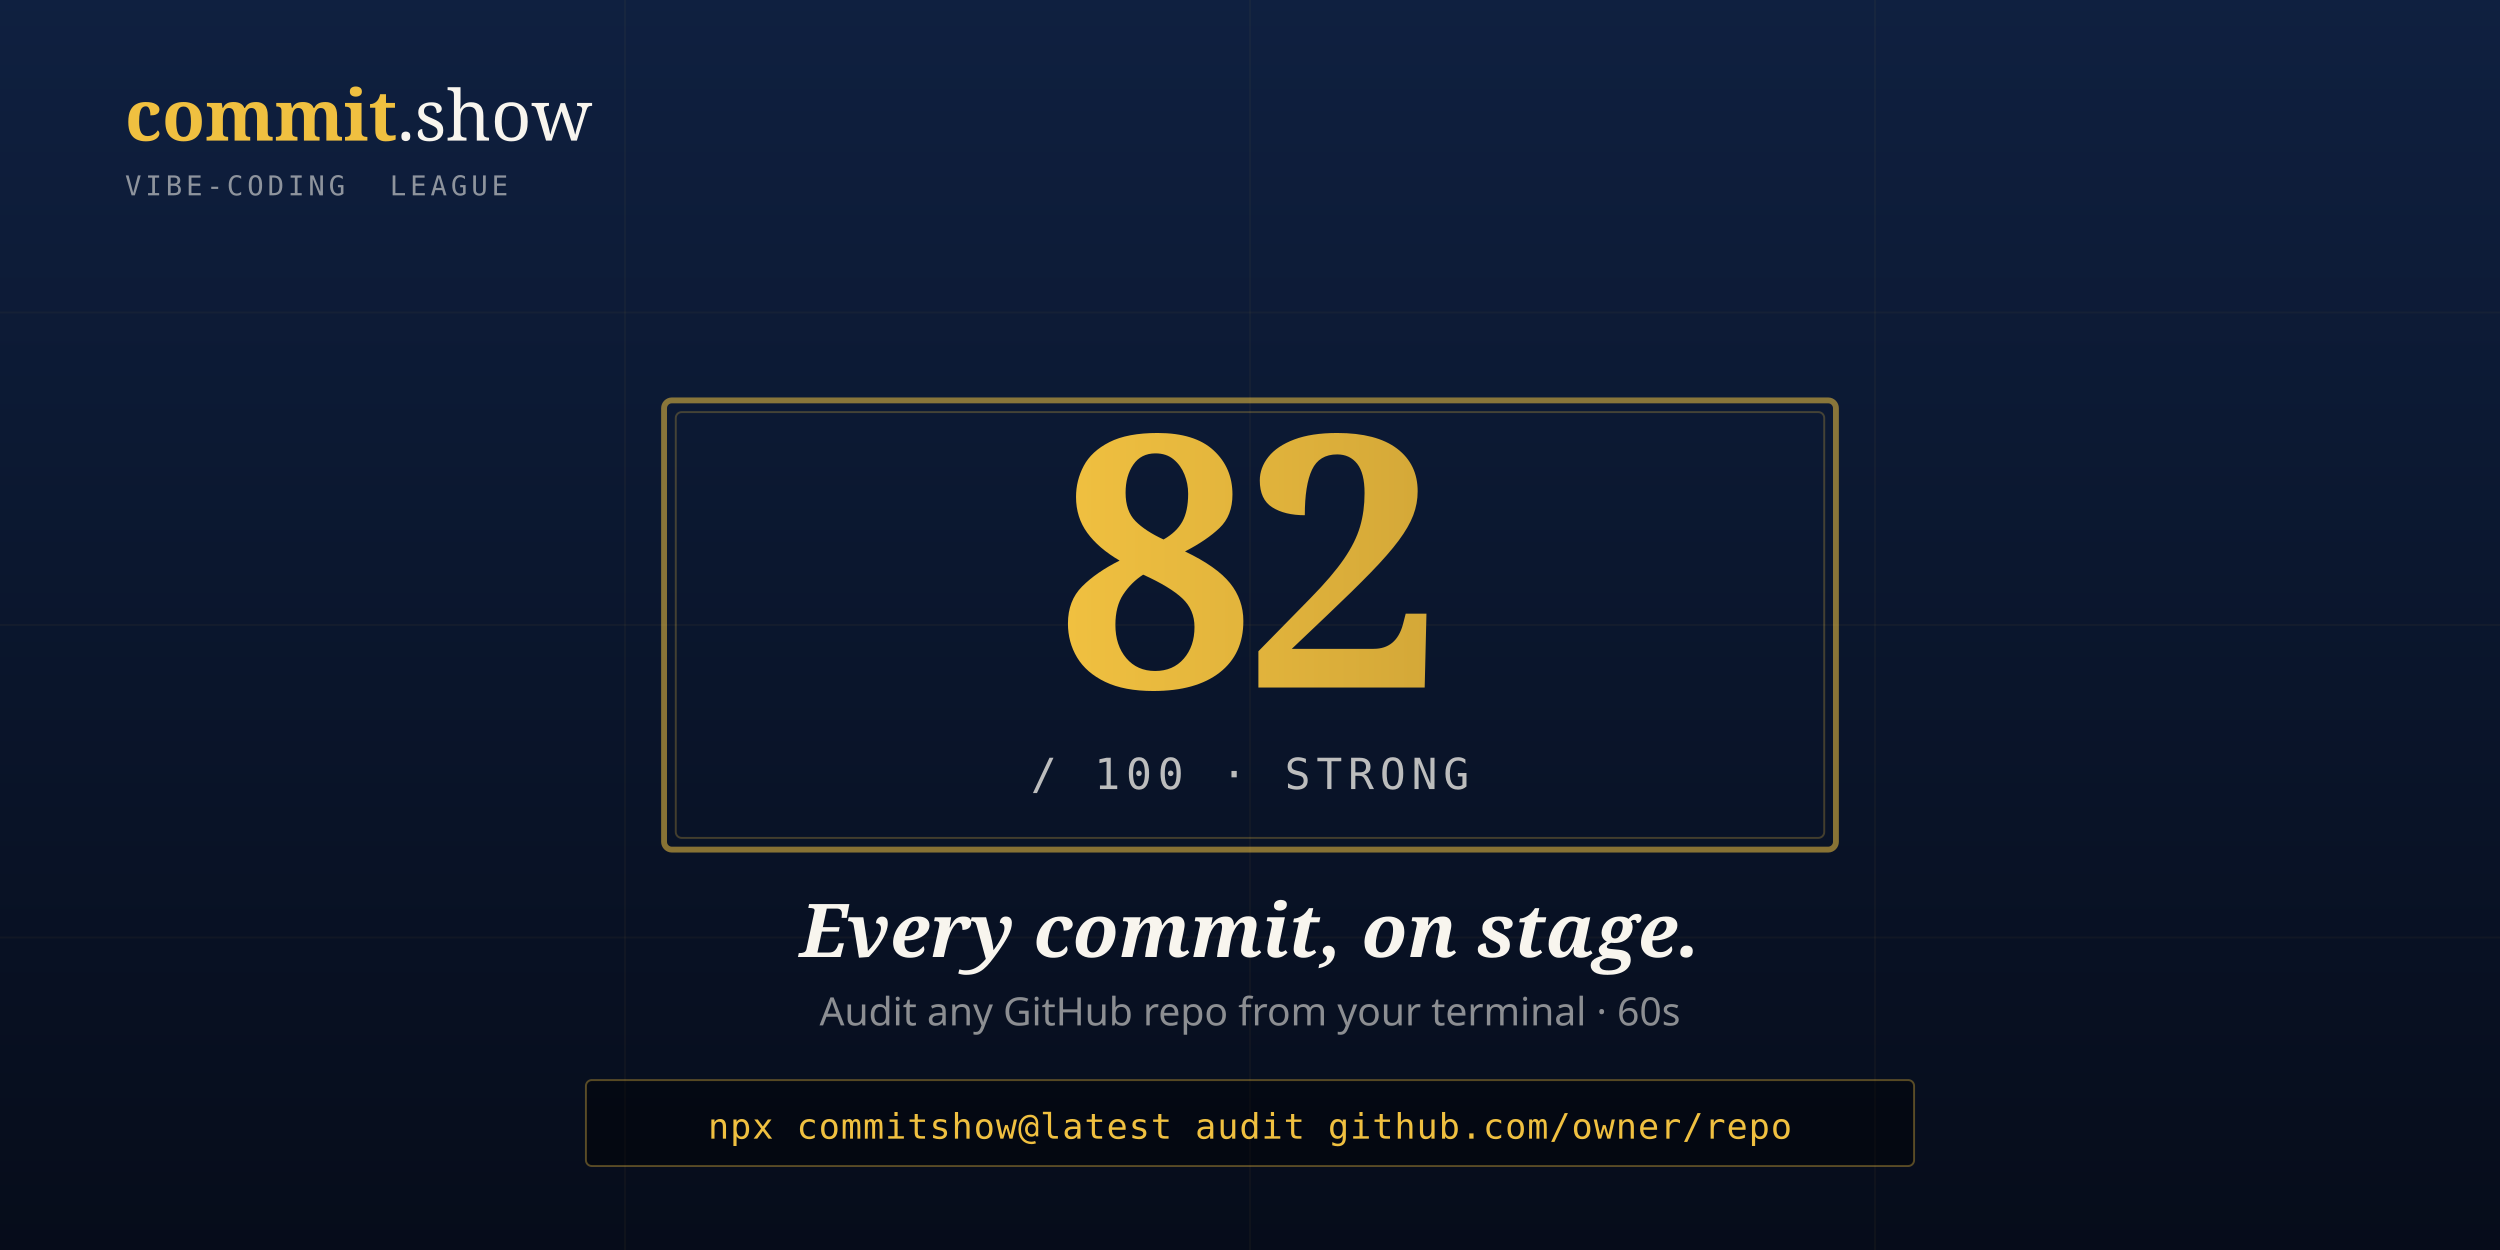
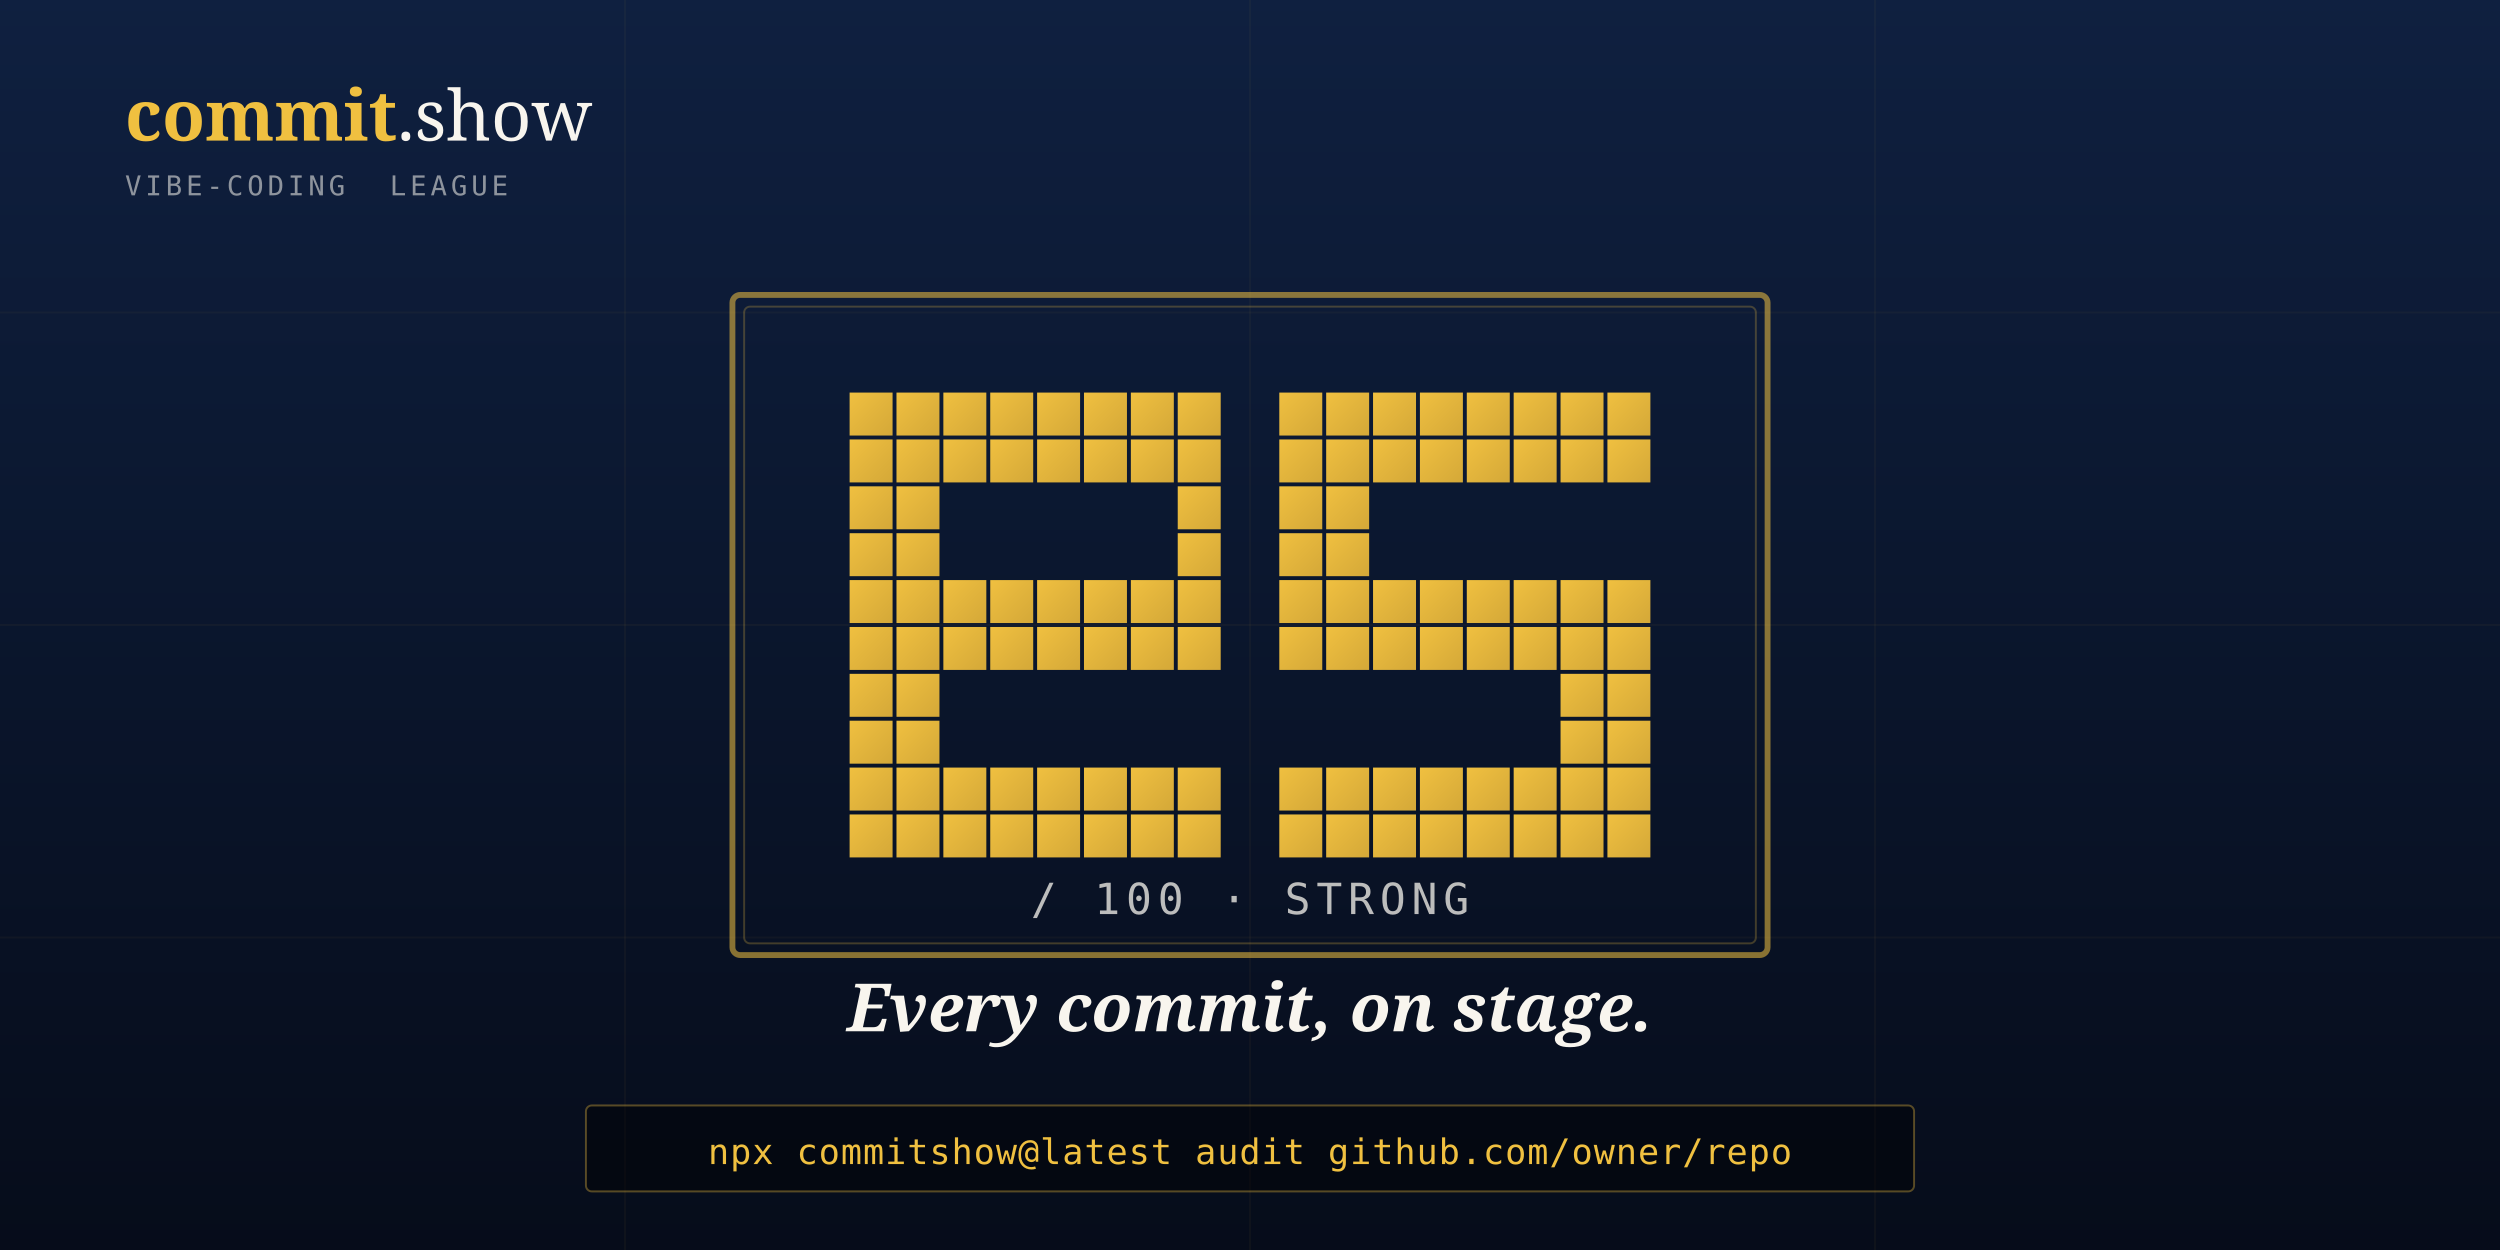
<svg xmlns="http://www.w3.org/2000/svg" width="1280" height="640" viewBox="0 0 1280 640">
  <defs>
    <linearGradient id="bg" x1="0" y1="0" x2="0" y2="1">
      <stop offset="0%" stop-color="#0F2040" />
      <stop offset="100%" stop-color="#060C1A" />
    </linearGradient>
-     <linearGradient id="goldShimmer" x1="0" y1="0" x2="1" y2="0">
+     <linearGradient id="goldShimmer" x1="0" y1="0" x2="1" y2="1">
      <stop offset="0%" stop-color="#F0C040" />
      <stop offset="100%" stop-color="#D4A838" />
    </linearGradient>
  </defs>
  <rect width="1280" height="640" fill="url(#bg)" />
  <g stroke="rgba(240,192,64,0.04)" stroke-width="1">
    <line x1="0" y1="160" x2="1280" y2="160" />
    <line x1="0" y1="320" x2="1280" y2="320" />
    <line x1="0" y1="480" x2="1280" y2="480" />
    <line x1="320" y1="0" x2="320" y2="640" />
    <line x1="640" y1="0" x2="640" y2="640" />
    <line x1="960" y1="0" x2="960" y2="640" />
  </g>
  <text x="64" y="72" font-family="'Playfair Display', Georgia, serif" font-weight="900" font-size="36" fill="#F0C040">commit<tspan fill="#F8F5EE" font-weight="400">.show</tspan>
  </text>
  <text x="64" y="100" font-family="'DM Mono', 'SF Mono', monospace" font-size="14" fill="rgba(248,245,238,0.55)" letter-spacing="2">VIBE‑CODING  LEAGUE</text>
-   <g transform="translate(640, 320)">
-     <rect x="-300" y="-115" width="600" height="230" fill="none" stroke="rgba(240,192,64,0.55)" stroke-width="3" rx="4" />
-     <rect x="-294" y="-109" width="588" height="218" fill="none" stroke="rgba(240,192,64,0.25)" stroke-width="1" rx="3" />
-     <text x="0" y="32" text-anchor="middle" font-family="'Playfair Display', Georgia, serif" font-weight="900" font-size="180" fill="url(#goldShimmer)" letter-spacing="-4">82</text>
-     <text x="0" y="84" text-anchor="middle" font-family="'DM Mono', 'SF Mono', monospace" font-size="22" fill="rgba(248,245,238,0.75)" letter-spacing="3">/ 100 · STRONG</text>
+   <g>
+     <rect x="375" y="151" width="530" height="338" fill="none" stroke="rgba(240,192,64,0.55)" stroke-width="3" rx="4" />
+     <rect x="381" y="157" width="518" height="326" fill="none" stroke="rgba(240,192,64,0.25)" stroke-width="1" rx="3" />
  </g>
-   <text x="640" y="490" text-anchor="middle" font-family="'Playfair Display', Georgia, serif" font-weight="700" font-style="italic" font-size="38" fill="#F8F5EE">Every commit, on stage.</text>
-   <text x="640" y="525" text-anchor="middle" font-family="'DM Sans', system-ui, sans-serif" font-weight="400" font-size="20" fill="rgba(248,245,238,0.55)">Audit any GitHub repo from your terminal · 60s</text>
-   <g transform="translate(640, 575)">
+   <g id="score">
+     <rect x="435" y="201" width="22" height="22" fill="url(#goldShimmer)" />
+     <rect x="459" y="201" width="22" height="22" fill="url(#goldShimmer)" />
+     <rect x="483" y="201" width="22" height="22" fill="url(#goldShimmer)" />
+     <rect x="507" y="201" width="22" height="22" fill="url(#goldShimmer)" />
+     <rect x="531" y="201" width="22" height="22" fill="url(#goldShimmer)" />
+     <rect x="555" y="201" width="22" height="22" fill="url(#goldShimmer)" />
+     <rect x="579" y="201" width="22" height="22" fill="url(#goldShimmer)" />
+     <rect x="603" y="201" width="22" height="22" fill="url(#goldShimmer)" />
+     <rect x="435" y="225" width="22" height="22" fill="url(#goldShimmer)" />
+     <rect x="459" y="225" width="22" height="22" fill="url(#goldShimmer)" />
+     <rect x="483" y="225" width="22" height="22" fill="url(#goldShimmer)" />
+     <rect x="507" y="225" width="22" height="22" fill="url(#goldShimmer)" />
+     <rect x="531" y="225" width="22" height="22" fill="url(#goldShimmer)" />
+     <rect x="555" y="225" width="22" height="22" fill="url(#goldShimmer)" />
+     <rect x="579" y="225" width="22" height="22" fill="url(#goldShimmer)" />
+     <rect x="603" y="225" width="22" height="22" fill="url(#goldShimmer)" />
+     <rect x="435" y="249" width="22" height="22" fill="url(#goldShimmer)" />
+     <rect x="459" y="249" width="22" height="22" fill="url(#goldShimmer)" />
+     <rect x="603" y="249" width="22" height="22" fill="url(#goldShimmer)" />
+     <rect x="435" y="273" width="22" height="22" fill="url(#goldShimmer)" />
+     <rect x="459" y="273" width="22" height="22" fill="url(#goldShimmer)" />
+     <rect x="603" y="273" width="22" height="22" fill="url(#goldShimmer)" />
+     <rect x="435" y="297" width="22" height="22" fill="url(#goldShimmer)" />
+     <rect x="459" y="297" width="22" height="22" fill="url(#goldShimmer)" />
+     <rect x="483" y="297" width="22" height="22" fill="url(#goldShimmer)" />
+     <rect x="507" y="297" width="22" height="22" fill="url(#goldShimmer)" />
+     <rect x="531" y="297" width="22" height="22" fill="url(#goldShimmer)" />
+     <rect x="555" y="297" width="22" height="22" fill="url(#goldShimmer)" />
+     <rect x="579" y="297" width="22" height="22" fill="url(#goldShimmer)" />
+     <rect x="603" y="297" width="22" height="22" fill="url(#goldShimmer)" />
+     <rect x="435" y="321" width="22" height="22" fill="url(#goldShimmer)" />
+     <rect x="459" y="321" width="22" height="22" fill="url(#goldShimmer)" />
+     <rect x="483" y="321" width="22" height="22" fill="url(#goldShimmer)" />
+     <rect x="507" y="321" width="22" height="22" fill="url(#goldShimmer)" />
+     <rect x="531" y="321" width="22" height="22" fill="url(#goldShimmer)" />
+     <rect x="555" y="321" width="22" height="22" fill="url(#goldShimmer)" />
+     <rect x="579" y="321" width="22" height="22" fill="url(#goldShimmer)" />
+     <rect x="603" y="321" width="22" height="22" fill="url(#goldShimmer)" />
+     <rect x="435" y="345" width="22" height="22" fill="url(#goldShimmer)" />
+     <rect x="459" y="345" width="22" height="22" fill="url(#goldShimmer)" />
+     <rect x="435" y="369" width="22" height="22" fill="url(#goldShimmer)" />
+     <rect x="459" y="369" width="22" height="22" fill="url(#goldShimmer)" />
+     <rect x="435" y="393" width="22" height="22" fill="url(#goldShimmer)" />
+     <rect x="459" y="393" width="22" height="22" fill="url(#goldShimmer)" />
+     <rect x="483" y="393" width="22" height="22" fill="url(#goldShimmer)" />
+     <rect x="507" y="393" width="22" height="22" fill="url(#goldShimmer)" />
+     <rect x="531" y="393" width="22" height="22" fill="url(#goldShimmer)" />
+     <rect x="555" y="393" width="22" height="22" fill="url(#goldShimmer)" />
+     <rect x="579" y="393" width="22" height="22" fill="url(#goldShimmer)" />
+     <rect x="603" y="393" width="22" height="22" fill="url(#goldShimmer)" />
+     <rect x="435" y="417" width="22" height="22" fill="url(#goldShimmer)" />
+     <rect x="459" y="417" width="22" height="22" fill="url(#goldShimmer)" />
+     <rect x="483" y="417" width="22" height="22" fill="url(#goldShimmer)" />
+     <rect x="507" y="417" width="22" height="22" fill="url(#goldShimmer)" />
+     <rect x="531" y="417" width="22" height="22" fill="url(#goldShimmer)" />
+     <rect x="555" y="417" width="22" height="22" fill="url(#goldShimmer)" />
+     <rect x="579" y="417" width="22" height="22" fill="url(#goldShimmer)" />
+     <rect x="603" y="417" width="22" height="22" fill="url(#goldShimmer)" />
+     <rect x="655" y="201" width="22" height="22" fill="url(#goldShimmer)" />
+     <rect x="679" y="201" width="22" height="22" fill="url(#goldShimmer)" />
+     <rect x="703" y="201" width="22" height="22" fill="url(#goldShimmer)" />
+     <rect x="727" y="201" width="22" height="22" fill="url(#goldShimmer)" />
+     <rect x="751" y="201" width="22" height="22" fill="url(#goldShimmer)" />
+     <rect x="775" y="201" width="22" height="22" fill="url(#goldShimmer)" />
+     <rect x="799" y="201" width="22" height="22" fill="url(#goldShimmer)" />
+     <rect x="823" y="201" width="22" height="22" fill="url(#goldShimmer)" />
+     <rect x="655" y="225" width="22" height="22" fill="url(#goldShimmer)" />
+     <rect x="679" y="225" width="22" height="22" fill="url(#goldShimmer)" />
+     <rect x="703" y="225" width="22" height="22" fill="url(#goldShimmer)" />
+     <rect x="727" y="225" width="22" height="22" fill="url(#goldShimmer)" />
+     <rect x="751" y="225" width="22" height="22" fill="url(#goldShimmer)" />
+     <rect x="775" y="225" width="22" height="22" fill="url(#goldShimmer)" />
+     <rect x="799" y="225" width="22" height="22" fill="url(#goldShimmer)" />
+     <rect x="823" y="225" width="22" height="22" fill="url(#goldShimmer)" />
+     <rect x="655" y="249" width="22" height="22" fill="url(#goldShimmer)" />
+     <rect x="679" y="249" width="22" height="22" fill="url(#goldShimmer)" />
+     <rect x="655" y="273" width="22" height="22" fill="url(#goldShimmer)" />
+     <rect x="679" y="273" width="22" height="22" fill="url(#goldShimmer)" />
+     <rect x="655" y="297" width="22" height="22" fill="url(#goldShimmer)" />
+     <rect x="679" y="297" width="22" height="22" fill="url(#goldShimmer)" />
+     <rect x="703" y="297" width="22" height="22" fill="url(#goldShimmer)" />
+     <rect x="727" y="297" width="22" height="22" fill="url(#goldShimmer)" />
+     <rect x="751" y="297" width="22" height="22" fill="url(#goldShimmer)" />
+     <rect x="775" y="297" width="22" height="22" fill="url(#goldShimmer)" />
+     <rect x="799" y="297" width="22" height="22" fill="url(#goldShimmer)" />
+     <rect x="823" y="297" width="22" height="22" fill="url(#goldShimmer)" />
+     <rect x="655" y="321" width="22" height="22" fill="url(#goldShimmer)" />
+     <rect x="679" y="321" width="22" height="22" fill="url(#goldShimmer)" />
+     <rect x="703" y="321" width="22" height="22" fill="url(#goldShimmer)" />
+     <rect x="727" y="321" width="22" height="22" fill="url(#goldShimmer)" />
+     <rect x="751" y="321" width="22" height="22" fill="url(#goldShimmer)" />
+     <rect x="775" y="321" width="22" height="22" fill="url(#goldShimmer)" />
+     <rect x="799" y="321" width="22" height="22" fill="url(#goldShimmer)" />
+     <rect x="823" y="321" width="22" height="22" fill="url(#goldShimmer)" />
+     <rect x="799" y="345" width="22" height="22" fill="url(#goldShimmer)" />
+     <rect x="823" y="345" width="22" height="22" fill="url(#goldShimmer)" />
+     <rect x="799" y="369" width="22" height="22" fill="url(#goldShimmer)" />
+     <rect x="823" y="369" width="22" height="22" fill="url(#goldShimmer)" />
+     <rect x="655" y="393" width="22" height="22" fill="url(#goldShimmer)" />
+     <rect x="679" y="393" width="22" height="22" fill="url(#goldShimmer)" />
+     <rect x="703" y="393" width="22" height="22" fill="url(#goldShimmer)" />
+     <rect x="727" y="393" width="22" height="22" fill="url(#goldShimmer)" />
+     <rect x="751" y="393" width="22" height="22" fill="url(#goldShimmer)" />
+     <rect x="775" y="393" width="22" height="22" fill="url(#goldShimmer)" />
+     <rect x="799" y="393" width="22" height="22" fill="url(#goldShimmer)" />
+     <rect x="823" y="393" width="22" height="22" fill="url(#goldShimmer)" />
+     <rect x="655" y="417" width="22" height="22" fill="url(#goldShimmer)" />
+     <rect x="679" y="417" width="22" height="22" fill="url(#goldShimmer)" />
+     <rect x="703" y="417" width="22" height="22" fill="url(#goldShimmer)" />
+     <rect x="727" y="417" width="22" height="22" fill="url(#goldShimmer)" />
+     <rect x="751" y="417" width="22" height="22" fill="url(#goldShimmer)" />
+     <rect x="775" y="417" width="22" height="22" fill="url(#goldShimmer)" />
+     <rect x="799" y="417" width="22" height="22" fill="url(#goldShimmer)" />
+     <rect x="823" y="417" width="22" height="22" fill="url(#goldShimmer)" />
+   </g>
+   <text x="640" y="468" text-anchor="middle" font-family="'DM Mono', 'SF Mono', monospace" font-size="22" fill="rgba(248,245,238,0.75)" letter-spacing="3">/ 100 · STRONG</text>
+   <text x="640" y="528" text-anchor="middle" font-family="'Playfair Display', Georgia, serif" font-weight="700" font-style="italic" font-size="34" fill="#F8F5EE">Every commit, on stage.</text>
+   <g transform="translate(640, 588)">
    <rect x="-340" y="-22" width="680" height="44" rx="3" fill="rgba(0,0,0,0.4)" stroke="rgba(240,192,64,0.35)" stroke-width="1" />
    <text x="0" y="8" text-anchor="middle" font-family="'DM Mono', 'SF Mono', monospace" font-size="18" fill="#F0C040" letter-spacing="0.5">npx commitshow@latest audit github.com/owner/repo</text>
  </g>
</svg>
